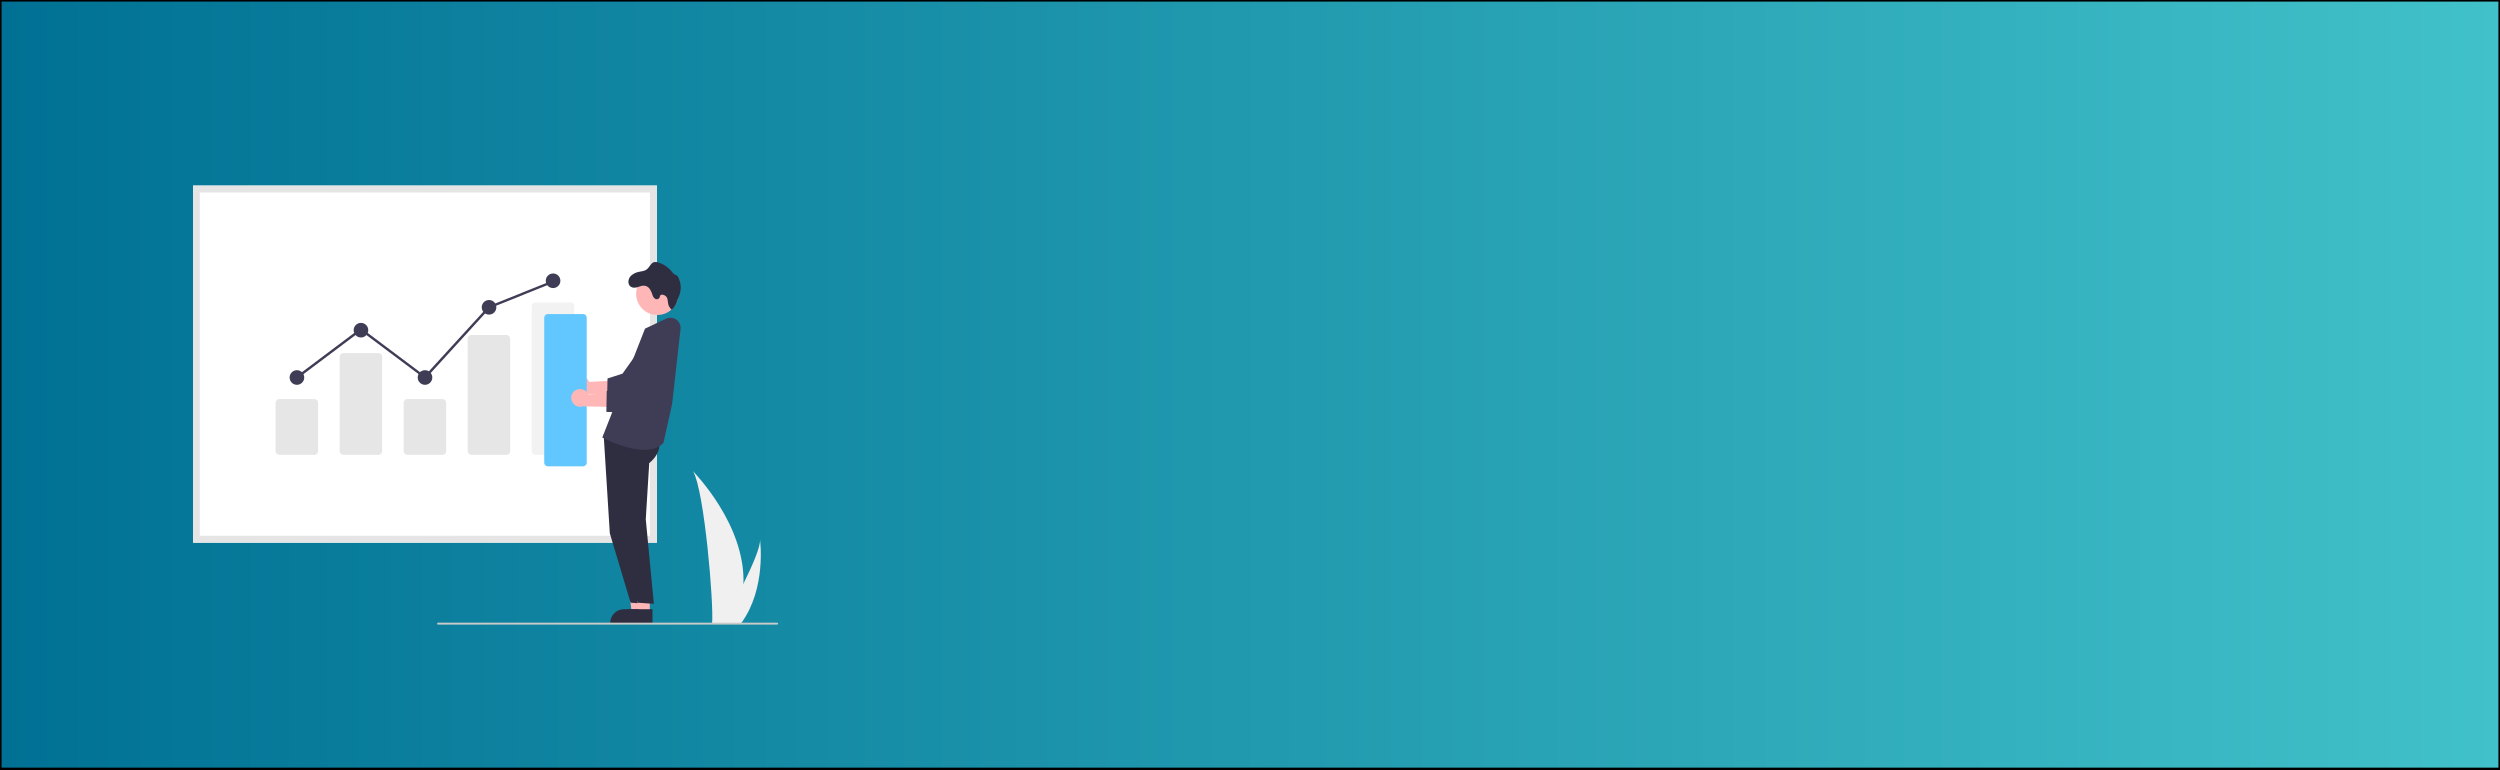
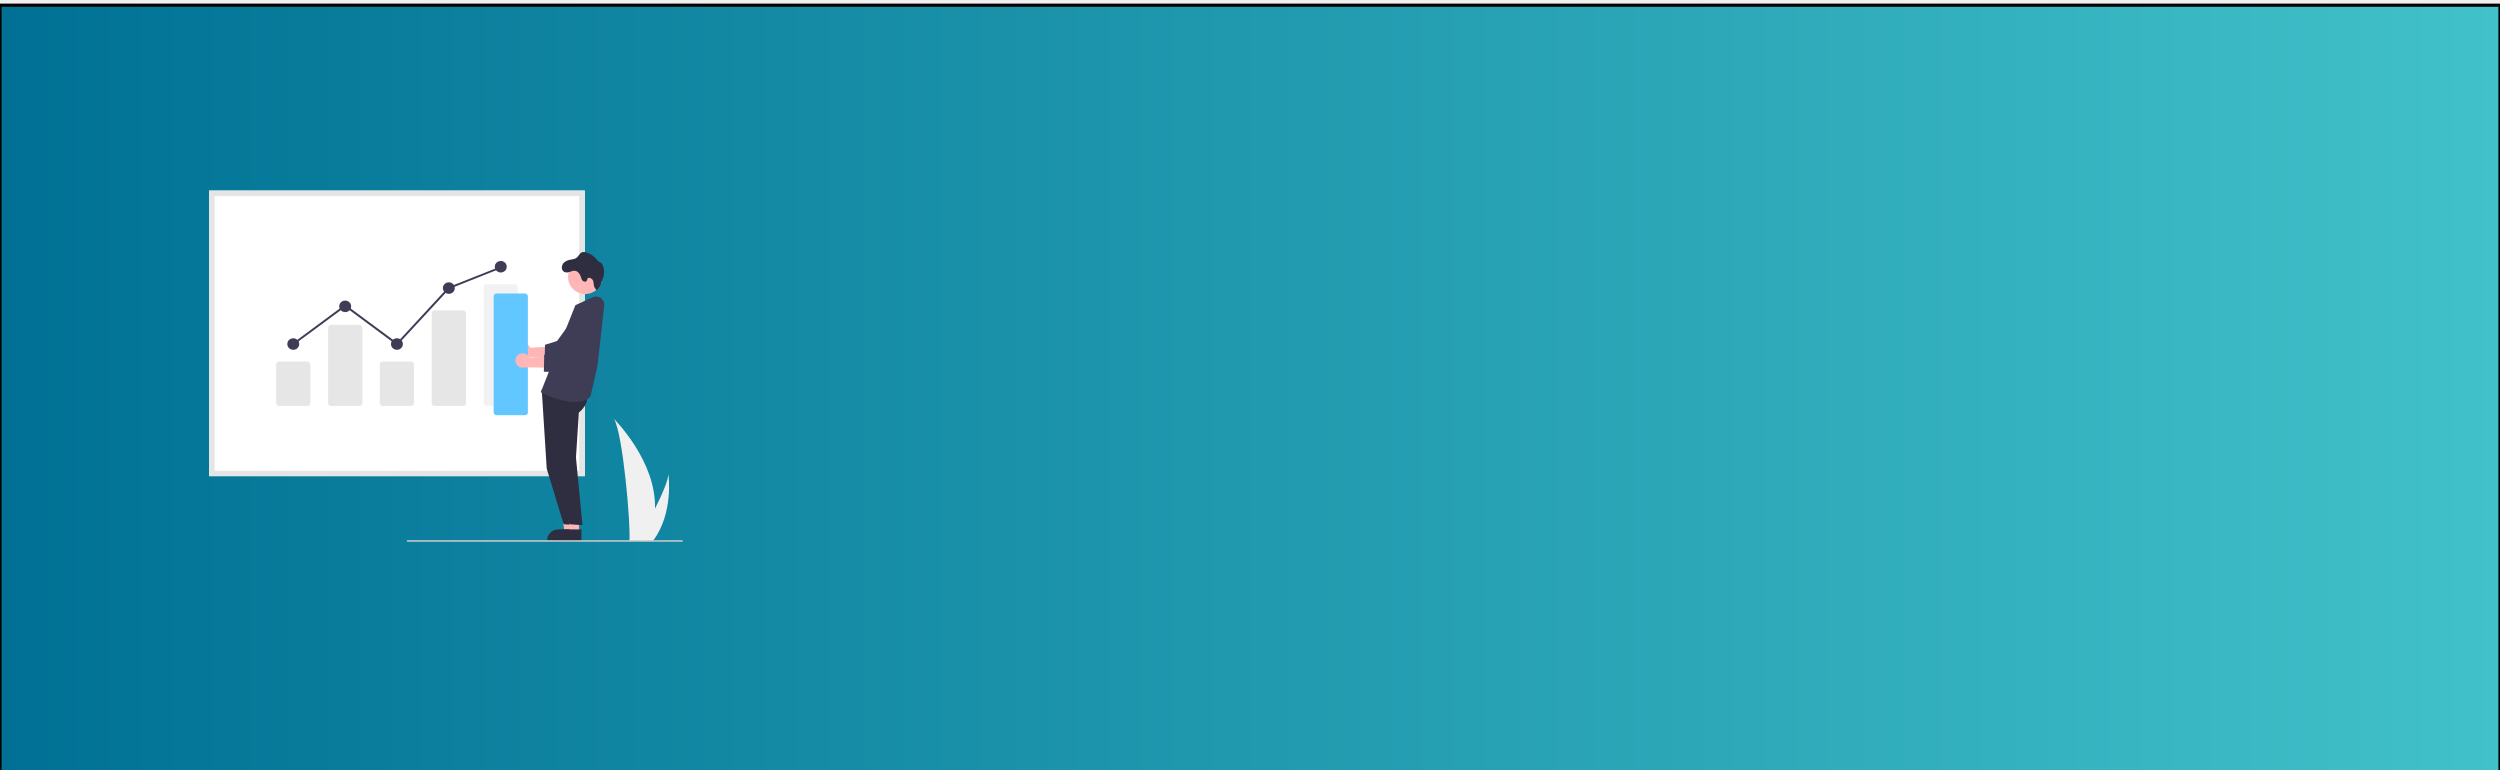
<svg xmlns="http://www.w3.org/2000/svg" version="1.1" id="Layer_1" x="0px" y="0px" viewBox="0 0 1300 400" style="enable-background:new 0 0 1300 400;" xml:space="preserve">
  <style type="text/css">
	.st0{fill:url(#SVGID_1_);stroke:#000000;stroke-width:1.645;stroke-miterlimit:10;}
	.st1{fill:#F0F0F0;}
	.st2{fill:#FFFFFF;}
	.st3{fill:#E5E5E5;}
	.st4{fill:#E6E6E6;}
	.st5{fill:#F2F2F2;}
	.st6{fill:#3F3D56;}
	.st7{fill:#FFB6B6;}
	.st8{fill:#2F2E41;}
	.st9{fill:#63C7FF;}
	.st10{fill:#CACACA;}
</style>
-   <linearGradient id="SVGID_1_" gradientUnits="userSpaceOnUse" x1="-9.094947e-13" y1="982" x2="1300" y2="982" gradientTransform="matrix(1 0 0 1 0 -782)">
+   <linearGradient id="SVGID_1_" gradientUnits="userSpaceOnUse" x1="-9.094947e-13" y1="984.693" x2="1300" y2="984.693" gradientTransform="matrix(1 0 0 1 0 -782)">
    <stop offset="0" style="stop-color:#007194" />
    <stop offset="1" style="stop-color:#41C1C9" />
  </linearGradient>
-   <rect x="0" class="st0" width="1300" height="400" />
-   <path id="e7a552b9-89f6-403f-a662-c184ed590622-562" class="st1" d="M386.6,303.6c-0.2,6.9-1.3,13.7-3.4,20.3c0,0.2-0.1,0.3-0.1,0.5  h-12.8c0-0.1,0-0.3,0-0.5c0.9-9.8-4-68.7-9.9-78.9C360.9,245.8,387.6,272.5,386.6,303.6z" />
-   <path id="b08f6207-3c71-42fa-8723-265175c281aa-563" class="st1" d="M385.6,323.8c-0.1,0.2-0.2,0.3-0.3,0.5h-9.6  c0.1-0.1,0.2-0.3,0.3-0.5c1.6-2.9,6.3-11.4,10.6-20.3c4.7-9.5,9-19.4,8.6-23C395.3,281.4,398.5,306,385.6,323.8z" />
-   <path class="st2" d="M341.6,282.2H100.4V96.5h241.2V282.2z" />
-   <path class="st3" d="M341.6,282.2H100.4V96.5h241.2V282.2z M103.9,278.6H338V100.1H103.9V278.6z" />
-   <path class="st4" d="M163.5,236.5h-18.3c-1,0-1.9-0.8-1.9-1.9v-25.2c0-1,0.8-1.9,1.9-1.9h18.3c1,0,1.9,0.8,1.9,1.9v25.2  C165.4,235.6,164.5,236.5,163.5,236.5z" />
-   <path class="st4" d="M196.8,236.5h-18.3c-1,0-1.9-0.8-1.9-1.9v-49.1c0-1,0.8-1.9,1.9-1.9h18.3c1,0,1.9,0.8,1.9,1.9v49.1  C198.7,235.6,197.8,236.5,196.8,236.5z" />
-   <path class="st4" d="M230.1,236.5h-18.3c-1,0-1.9-0.8-1.9-1.9v-25.2c0-1,0.8-1.9,1.9-1.9h18.3c1,0,1.9,0.8,1.9,1.9v25.2  C232,235.6,231.2,236.5,230.1,236.5z" />
-   <path class="st4" d="M263.4,236.5h-18.3c-1,0-1.8-0.8-1.9-1.8V176c0-1,0.9-1.8,1.9-1.8h18.3c1,0,1.8,0.8,1.9,1.8v58.6  C265.3,235.7,264.4,236.5,263.4,236.5z" />
-   <path class="st5" d="M296.7,236.5h-18.3c-1,0-1.9-0.8-1.9-1.9v-75.4c0-1,0.8-1.9,1.9-1.9h18.3c1,0,1.9,0.8,1.9,1.9v75.4  C298.6,235.6,297.8,236.5,296.7,236.5z" />
-   <circle class="st6" cx="154.4" cy="196.3" r="3.8" />
-   <circle class="st6" cx="187.7" cy="171.7" r="3.8" />
-   <circle class="st6" cx="221" cy="196.3" r="3.8" />
-   <circle class="st6" cx="254.3" cy="159.8" r="3.8" />
-   <circle class="st6" cx="287.6" cy="146" r="3.8" />
-   <polygon class="st6" points="221.1,197.1 187.7,172.1 154.8,196.8 154,195.8 187.7,170.5 220.9,195.4 253.9,159.3 254.1,159.2   287.4,145.8 287.8,147 254.7,160.3 " />
-   <polygon class="st7" points="334.2,318.6 328.5,318.6 325.8,296.7 334.2,296.7 " />
-   <path class="st8" d="M335.6,324.1l-18.3,0v-0.2c0-3.9,3.2-7.1,7.1-7.1h0l11.2,0L335.6,324.1z" />
-   <path class="st8" d="M313.9,226l3.2,51.3l10.8,36.1l8.4,0.6l-4.2-44l1.8-29.2c0,0,8.7-6.5,3.9-14.4L313.9,226z" />
-   <polygon class="st7" points="337.9,318.6 332.2,318.6 329.5,296.7 337.9,296.7 " />
-   <path class="st8" d="M339.3,324.1l-18.3,0v-0.2c0-3.9,3.2-7.1,7.1-7.1h0l11.2,0L339.3,324.1z" />
-   <path class="st8" d="M317.6,226l3.2,51.3l10.8,36.1l8.4,0.6l-4.2-44l1.8-29.2c0,0,8.7-6.5,3.9-14.4L317.6,226z" />
-   <path class="st6" d="M335.1,233.9c-9.7,0-21-5.9-21.7-6.3l-0.2-0.1l22.2-56.6l11-5.2c2.6-1.2,5.8-0.1,7,2.5c0.4,0.9,0.6,1.9,0.5,2.8  l-4.4,39.1l-4.5,20.2l0,0C342.4,233,338.8,233.9,335.1,233.9z" />
-   <path class="st7" d="M299.6,196.5c2.2-1.4,5-0.7,6.4,1.4c0.1,0.2,0.3,0.5,0.4,0.7l16.5-0.9l-4.3,7.4l-15-0.3c-2.5,0.8-5.1-0.5-5.9-3  C297,199.9,297.8,197.6,299.6,196.5L299.6,196.5z" />
-   <path class="st6" d="M332.2,208.1l-16.5-0.4l0.2-10.9l7.8-2.5l12.8-18c2.7-3.7,7.8-4.6,11.5-1.9c3.7,2.7,4.6,7.8,1.9,11.5  c-0.1,0.1-0.2,0.3-0.3,0.4L332.2,208.1z" />
-   <circle class="st7" cx="341.8" cy="152.8" r="11" />
-   <path class="st8" d="M327.9,143.6c1.1-1.1,2.6-1.9,4.1-2.2c1.5-0.3,3.2-0.4,4.4-1.4c1.4-1.1,2-3.2,3.7-3.7c0.7-0.1,1.5-0.1,2.2,0.2  c2.7,0.8,5.1,2.4,6.9,4.6c0.4,0.6,1,1.2,1.6,1.6c0.4,0.2,0.7,0.3,1.1,0.5c0.4,0.3,0.7,0.7,0.9,1.2c1.2,2.5,1.5,5.3,0.8,8  c-0.4,1.6-1.2,3-1.6,4.6c-0.5,1.6-2.6,4.6-3,3.9c-0.5-0.7-1.1-1.4-1.4-2.3c-0.5-1.7-0.1-3.4-1.4-4.6c-0.8-0.7-2.3-1.2-2.9-0.3  c-0.2,0.4-0.2,0.8-0.4,1.2c-0.4,0.7-1.5,0.9-2.2,0.5c-0.7-0.5-1.2-1.2-1.4-2c-1.1-3.6-2.9-5.9-6.8-4.4c-1.5,0.6-3.2,1-4.6,0  C326.2,147.7,326.6,145.1,327.9,143.6z" />
-   <path class="st9" d="M303.2,242.5h-18.3c-1,0-1.9-0.8-1.9-1.9v-75.4c0-1,0.8-1.9,1.9-1.9h18.3c1,0,1.9,0.8,1.9,1.9v75.4  C305.1,241.7,304.2,242.5,303.2,242.5z" />
-   <path class="st7" d="M299.2,203c2.2-1.4,5-0.7,6.4,1.4c0.1,0.2,0.3,0.5,0.4,0.7l16.5-0.9l-4.3,7.4l-15-0.3c-2.5,0.8-5.1-0.5-5.9-3  C296.5,206.4,297.3,204.1,299.2,203L299.2,203z" />
-   <path class="st6" d="M331.8,214.6l-16.5-0.4l0.2-10.9l7.8-2.5l12.8-18c2.7-3.7,7.8-4.6,11.5-1.9c3.7,2.7,4.6,7.8,1.9,11.5  c-0.1,0.1-0.2,0.3-0.3,0.4L331.8,214.6z" />
-   <path class="st10" d="M404.1,324.8H227.8c-0.3,0-0.5-0.2-0.5-0.5c0-0.3,0.2-0.5,0.5-0.5c0,0,0,0,0,0h176.3c0.3,0,0.5,0.2,0.5,0.5  S404.3,324.8,404.1,324.8C404.1,324.8,404.1,324.8,404.1,324.8z" />
+   <rect x="0" y="2.7" class="st0" width="1300" height="400" />
+   <path id="e7a552b9-89f6-403f-a662-c184ed590622-562" class="st1" d="M340.6,264.7c-0.1,5.5-1.1,11-2.8,16.2c0,0.1-0.1,0.2-0.1,0.4  h-10.4c0-0.1,0-0.2,0-0.4c0.7-7.8-3.3-54.9-8-63.1C319.8,218.5,341.4,239.9,340.6,264.7z" />
+   <path id="b08f6207-3c71-42fa-8723-265175c281aa-563" class="st1" d="M339.8,280.9c-0.1,0.1-0.2,0.2-0.3,0.4h-7.8  c0.1-0.1,0.1-0.2,0.2-0.4c1.3-2.3,5.1-9.1,8.6-16.2c3.8-7.6,7.3-15.5,7-18.4C347.7,247,350.3,266.7,339.8,280.9z" />
+   <path class="st2" d="M304.1,247.6H108.7V99.1h195.4V247.6z" />
+   <path class="st3" d="M304.1,247.6H108.7V99.1h195.4V247.6z M111.6,244.8h189.6V102H111.6L111.6,244.8z" />
+   <path class="st4" d="M159.9,211.1h-14.8c-0.8,0-1.5-0.7-1.5-1.5v-20.1c0-0.8,0.7-1.5,1.5-1.5h14.8c0.8,0,1.5,0.7,1.5,1.5v20.1  C161.4,210.4,160.7,211.1,159.9,211.1z" />
+   <path class="st4" d="M186.9,211.1h-14.8c-0.8,0-1.5-0.7-1.5-1.5v-39.2c0-0.8,0.7-1.5,1.5-1.5h14.8c0.8,0,1.5,0.7,1.5,1.5v39.2  C188.4,210.4,187.7,211.1,186.9,211.1z" />
+   <path class="st4" d="M213.8,211.1H199c-0.8,0-1.5-0.7-1.5-1.5v-20.1c0-0.8,0.7-1.5,1.5-1.5h14.8c0.8,0,1.5,0.7,1.5,1.5v20.1  C215.3,210.4,214.7,211.1,213.8,211.1z" />
+   <path class="st4" d="M240.8,211.1H226c-0.8,0-1.5-0.6-1.5-1.4v-46.9c0-0.8,0.7-1.4,1.5-1.4h14.8c0.8,0,1.5,0.6,1.5,1.4v46.9  C242.3,210.5,241.6,211.1,240.8,211.1z" />
+   <path class="st5" d="M267.8,211.1H253c-0.8,0-1.5-0.7-1.5-1.5v-60.3c0-0.8,0.7-1.5,1.5-1.5h14.8c0.8,0,1.5,0.7,1.5,1.5v60.3  C269.3,210.4,268.6,211.1,267.8,211.1z" />
+   <ellipse class="st6" cx="152.5" cy="178.9" rx="3.1" ry="3" />
+   <ellipse class="st6" cx="179.5" cy="159.3" rx="3.1" ry="3" />
+   <ellipse class="st6" cx="206.4" cy="178.9" rx="3.1" ry="3" />
+   <ellipse class="st6" cx="233.4" cy="149.8" rx="3.1" ry="3" />
+   <ellipse class="st6" cx="260.4" cy="138.7" rx="3.1" ry="3" />
+   <polygon class="st6" points="206.5,179.6 179.5,159.6 152.8,179.3 152.2,178.5 179.5,158.3 206.4,178.2 233.1,149.3 233.2,149.3   260.2,138.6 260.6,139.5 233.7,150.2 " />
+   <polygon class="st7" points="298.1,276.8 293.5,276.8 291.4,259.3 298.1,259.3 " />
+   <path class="st8" d="M299.3,281.2l-14.8,0V281c0-3.1,2.6-5.7,5.8-5.7h0l9.1,0L299.3,281.2z" />
+   <path class="st8" d="M281.7,202.7l2.6,41l8.8,28.9l6.8,0.5l-3.4-35.2l1.5-23.4c0,0,7.1-5.2,3.2-11.5L281.7,202.7z" />
+   <polygon class="st7" points="301.1,276.8 296.5,276.8 294.4,259.3 301.1,259.3 " />
+   <path class="st8" d="M302.3,281.2l-14.8,0V281c0-3.1,2.6-5.7,5.8-5.7h0l9.1,0L302.3,281.2z" />
+   <path class="st8" d="M284.7,202.7l2.6,41l8.8,28.9l6.8,0.5l-3.4-35.2l1.5-23.4c0,0,7.1-5.2,3.2-11.5L284.7,202.7z" />
+   <path class="st6" d="M298.9,209c-7.8,0-17-4.7-17.6-5l-0.1-0.1l18-45.2l8.9-4.1c2.1-1,4.7-0.1,5.7,2c0.3,0.7,0.5,1.5,0.4,2.3  l-3.5,31.3l-3.7,16.2l0,0C304.8,208.3,301.9,209,298.9,209z" />
+   <path class="st7" d="M270.2,179.1c1.8-1.1,4.1-0.6,5.2,1.1c0.1,0.2,0.2,0.4,0.3,0.6l13.4-0.7l-3.5,5.9l-12.2-0.2  c-2,0.7-4.1-0.4-4.8-2.4C268,181.8,268.7,180,270.2,179.1L270.2,179.1z" />
+   <path class="st6" d="M296.6,188.4l-13.4-0.3l0.2-8.8l6.3-2l10.4-14.4c2.2-3,6.3-3.7,9.4-1.5s3.7,6.3,1.6,9.2  c-0.1,0.1-0.1,0.2-0.2,0.3L296.6,188.4z" />
+   <ellipse class="st7" cx="304.3" cy="144.1" rx="8.9" ry="8.8" />
+   <path class="st8" d="M293,136.8c0.9-0.9,2.1-1.5,3.3-1.7c1.2-0.3,2.6-0.3,3.6-1.1c1.1-0.9,1.6-2.6,3-2.9c0.6-0.1,1.2-0.1,1.8,0.1  c2.2,0.7,4.2,1.9,5.6,3.7c0.3,0.5,0.8,0.9,1.3,1.3c0.3,0.1,0.6,0.3,0.9,0.4c0.3,0.2,0.6,0.6,0.7,0.9c1,2,1.2,4.3,0.6,6.4  c-0.3,1.3-1,2.4-1.3,3.7s-2.1,3.7-2.5,3.1s-0.9-1.2-1.1-1.9c-0.4-1.4,0-2.7-1.1-3.7c-0.7-0.6-1.9-1-2.3-0.2c-0.2,0.3-0.2,0.7-0.3,1  c-0.3,0.6-1.2,0.7-1.8,0.4c-0.6-0.4-1-1-1.1-1.6c-0.9-2.9-2.4-4.8-5.5-3.5c-1.2,0.5-2.6,0.8-3.7,0C291.7,140.1,292,138,293,136.8z" />
+   <path class="st9" d="M273,215.9h-14.8c-0.8,0-1.5-0.7-1.5-1.5v-60.3c0-0.8,0.7-1.5,1.5-1.5H273c0.8,0,1.5,0.7,1.5,1.5v60.3  C274.6,215.2,273.9,215.9,273,215.9z" />
+   <path class="st7" d="M269.8,184.3c1.8-1.1,4.1-0.6,5.2,1.1c0.1,0.2,0.2,0.4,0.3,0.6l13.4-0.7l-3.5,5.9L273,191  c-2,0.7-4.1-0.4-4.8-2.4C267.6,187,268.3,185.2,269.8,184.3L269.8,184.3z" />
+   <path class="st6" d="M296.2,193.6l-13.4-0.3l0.2-8.8l6.3-2l10.4-14.4c2.2-3,6.3-3.7,9.4-1.5c3,2.1,3.7,6.3,1.6,9.2  c-0.1,0.1-0.1,0.2-0.2,0.3L296.2,193.6z" />
+   <path class="st10" d="M354.7,281.7H211.9c-0.2,0-0.4-0.2-0.4-0.4c0-0.2,0.2-0.4,0.4-0.4c0,0,0,0,0,0h142.8c0.2,0,0.4,0.2,0.4,0.4  C355.1,281.5,354.9,281.7,354.7,281.7C354.7,281.7,354.7,281.7,354.7,281.7z" />
</svg>
